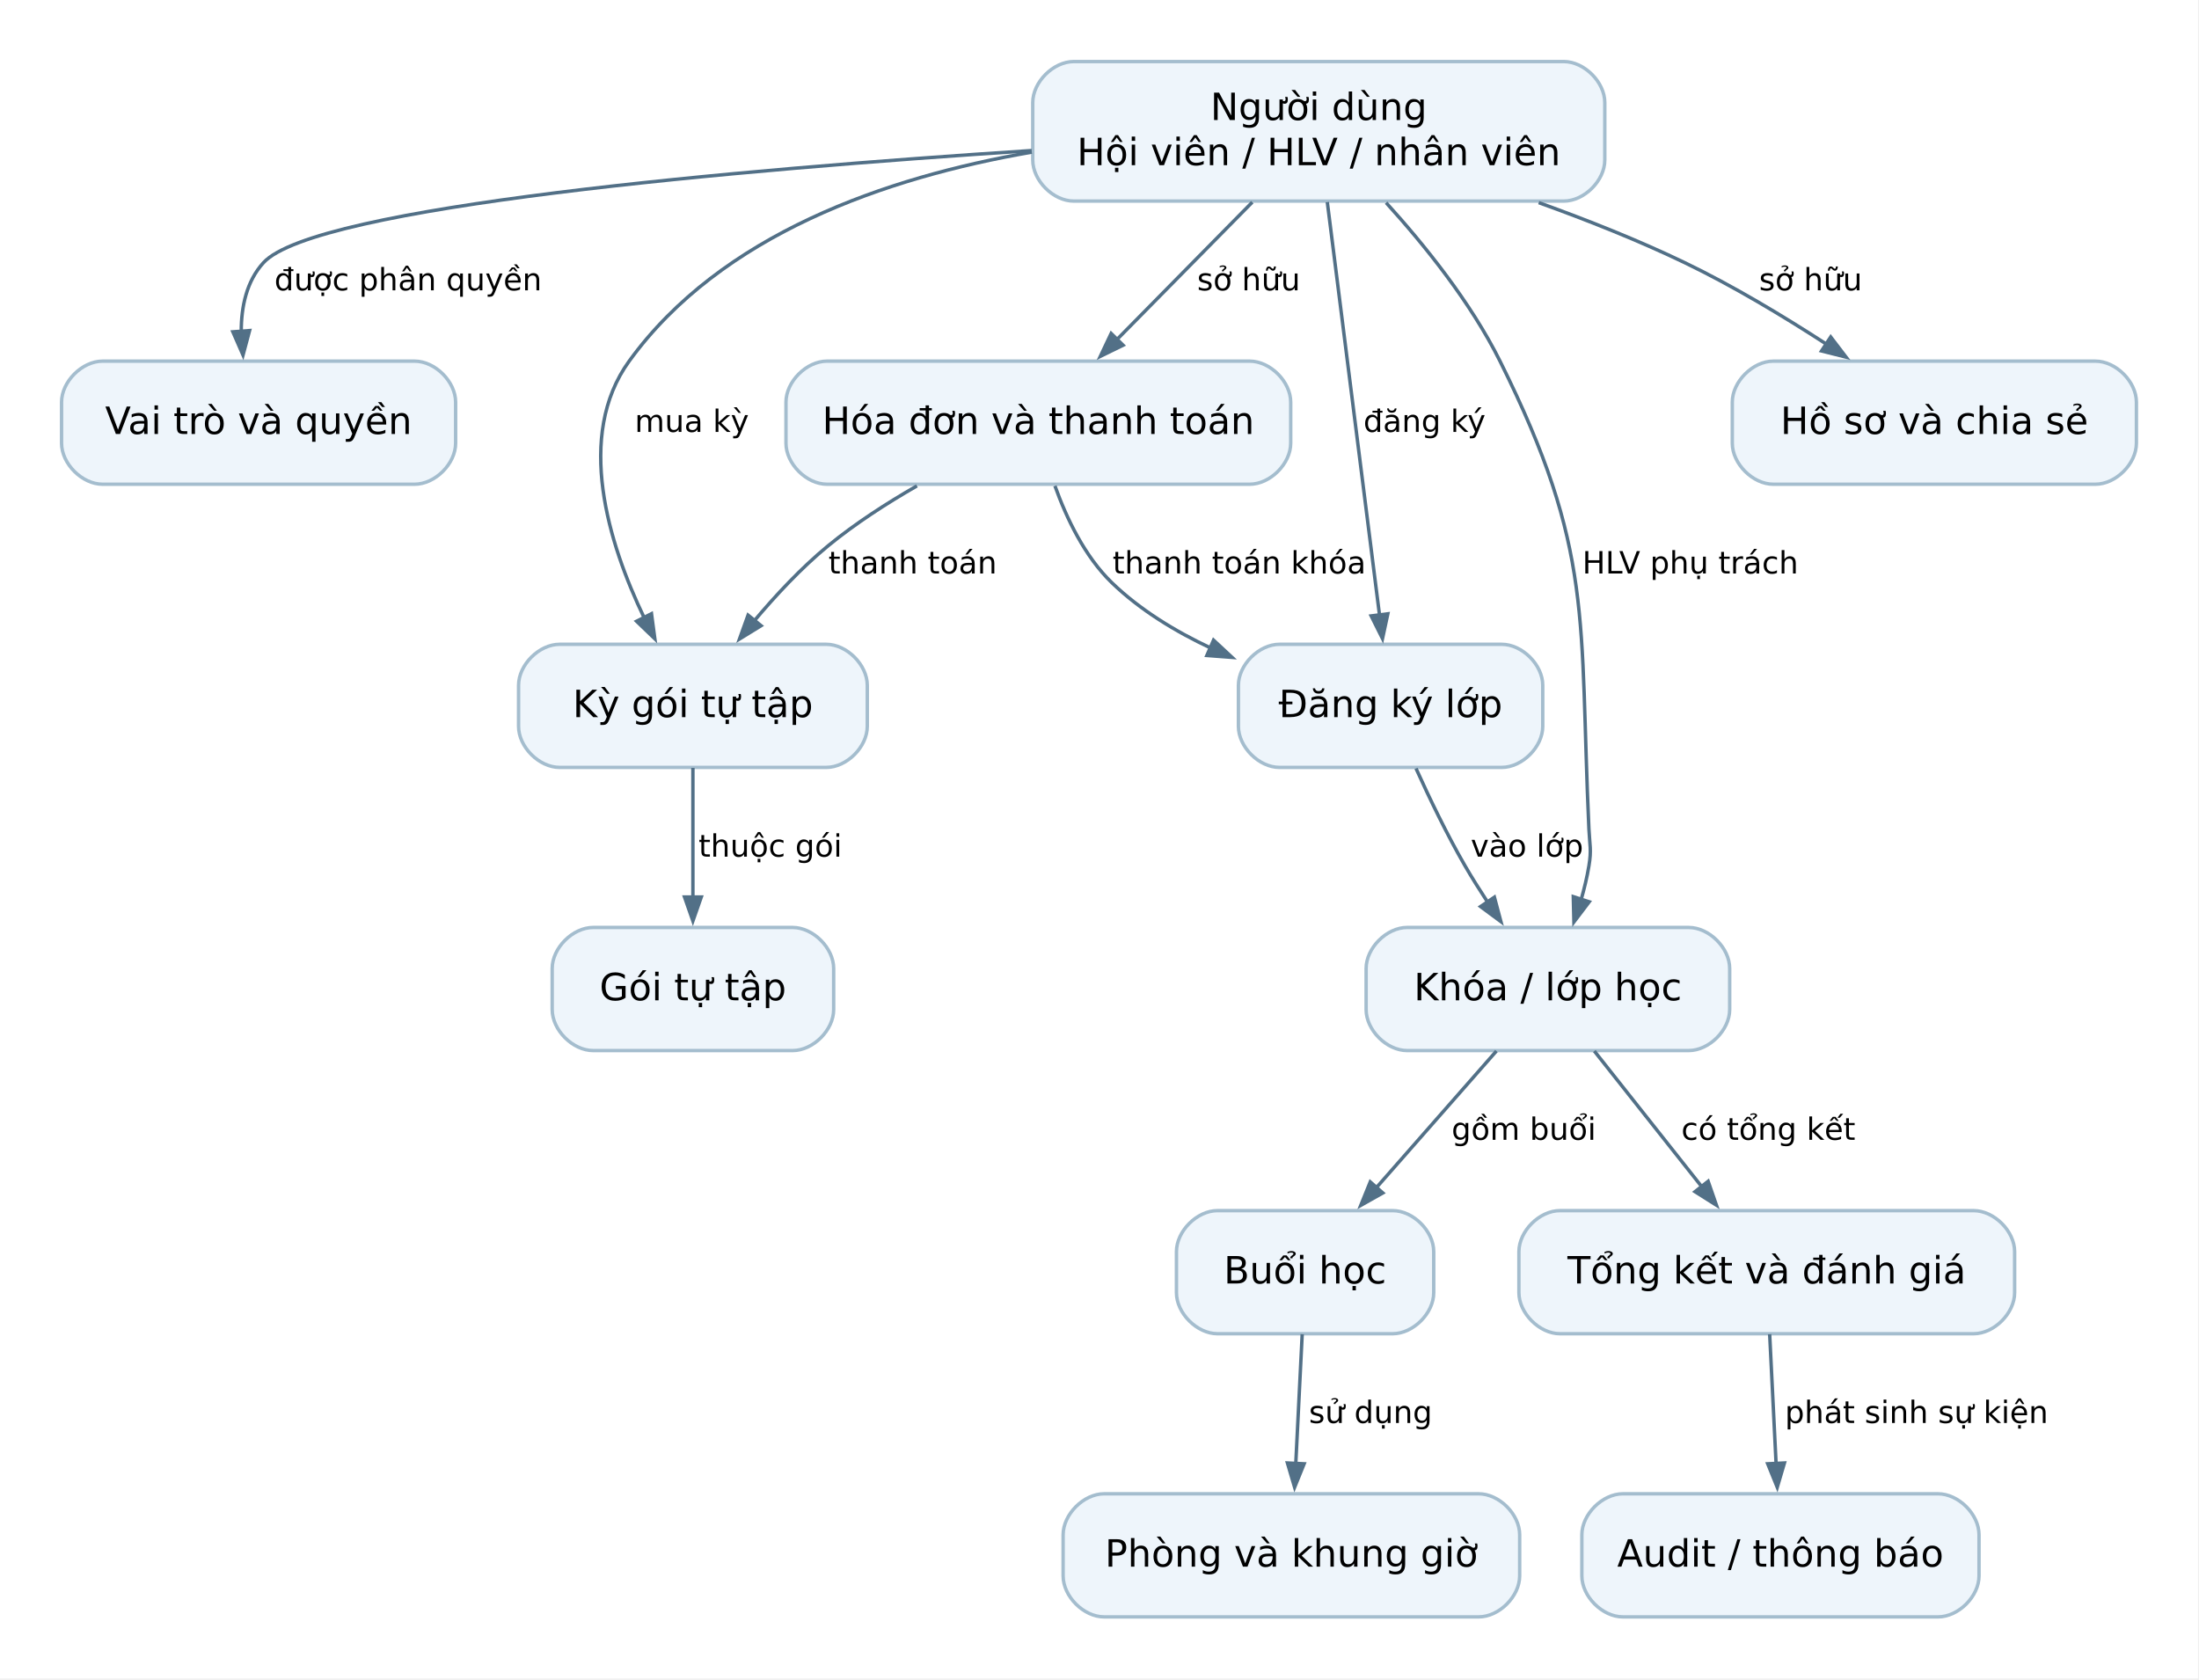
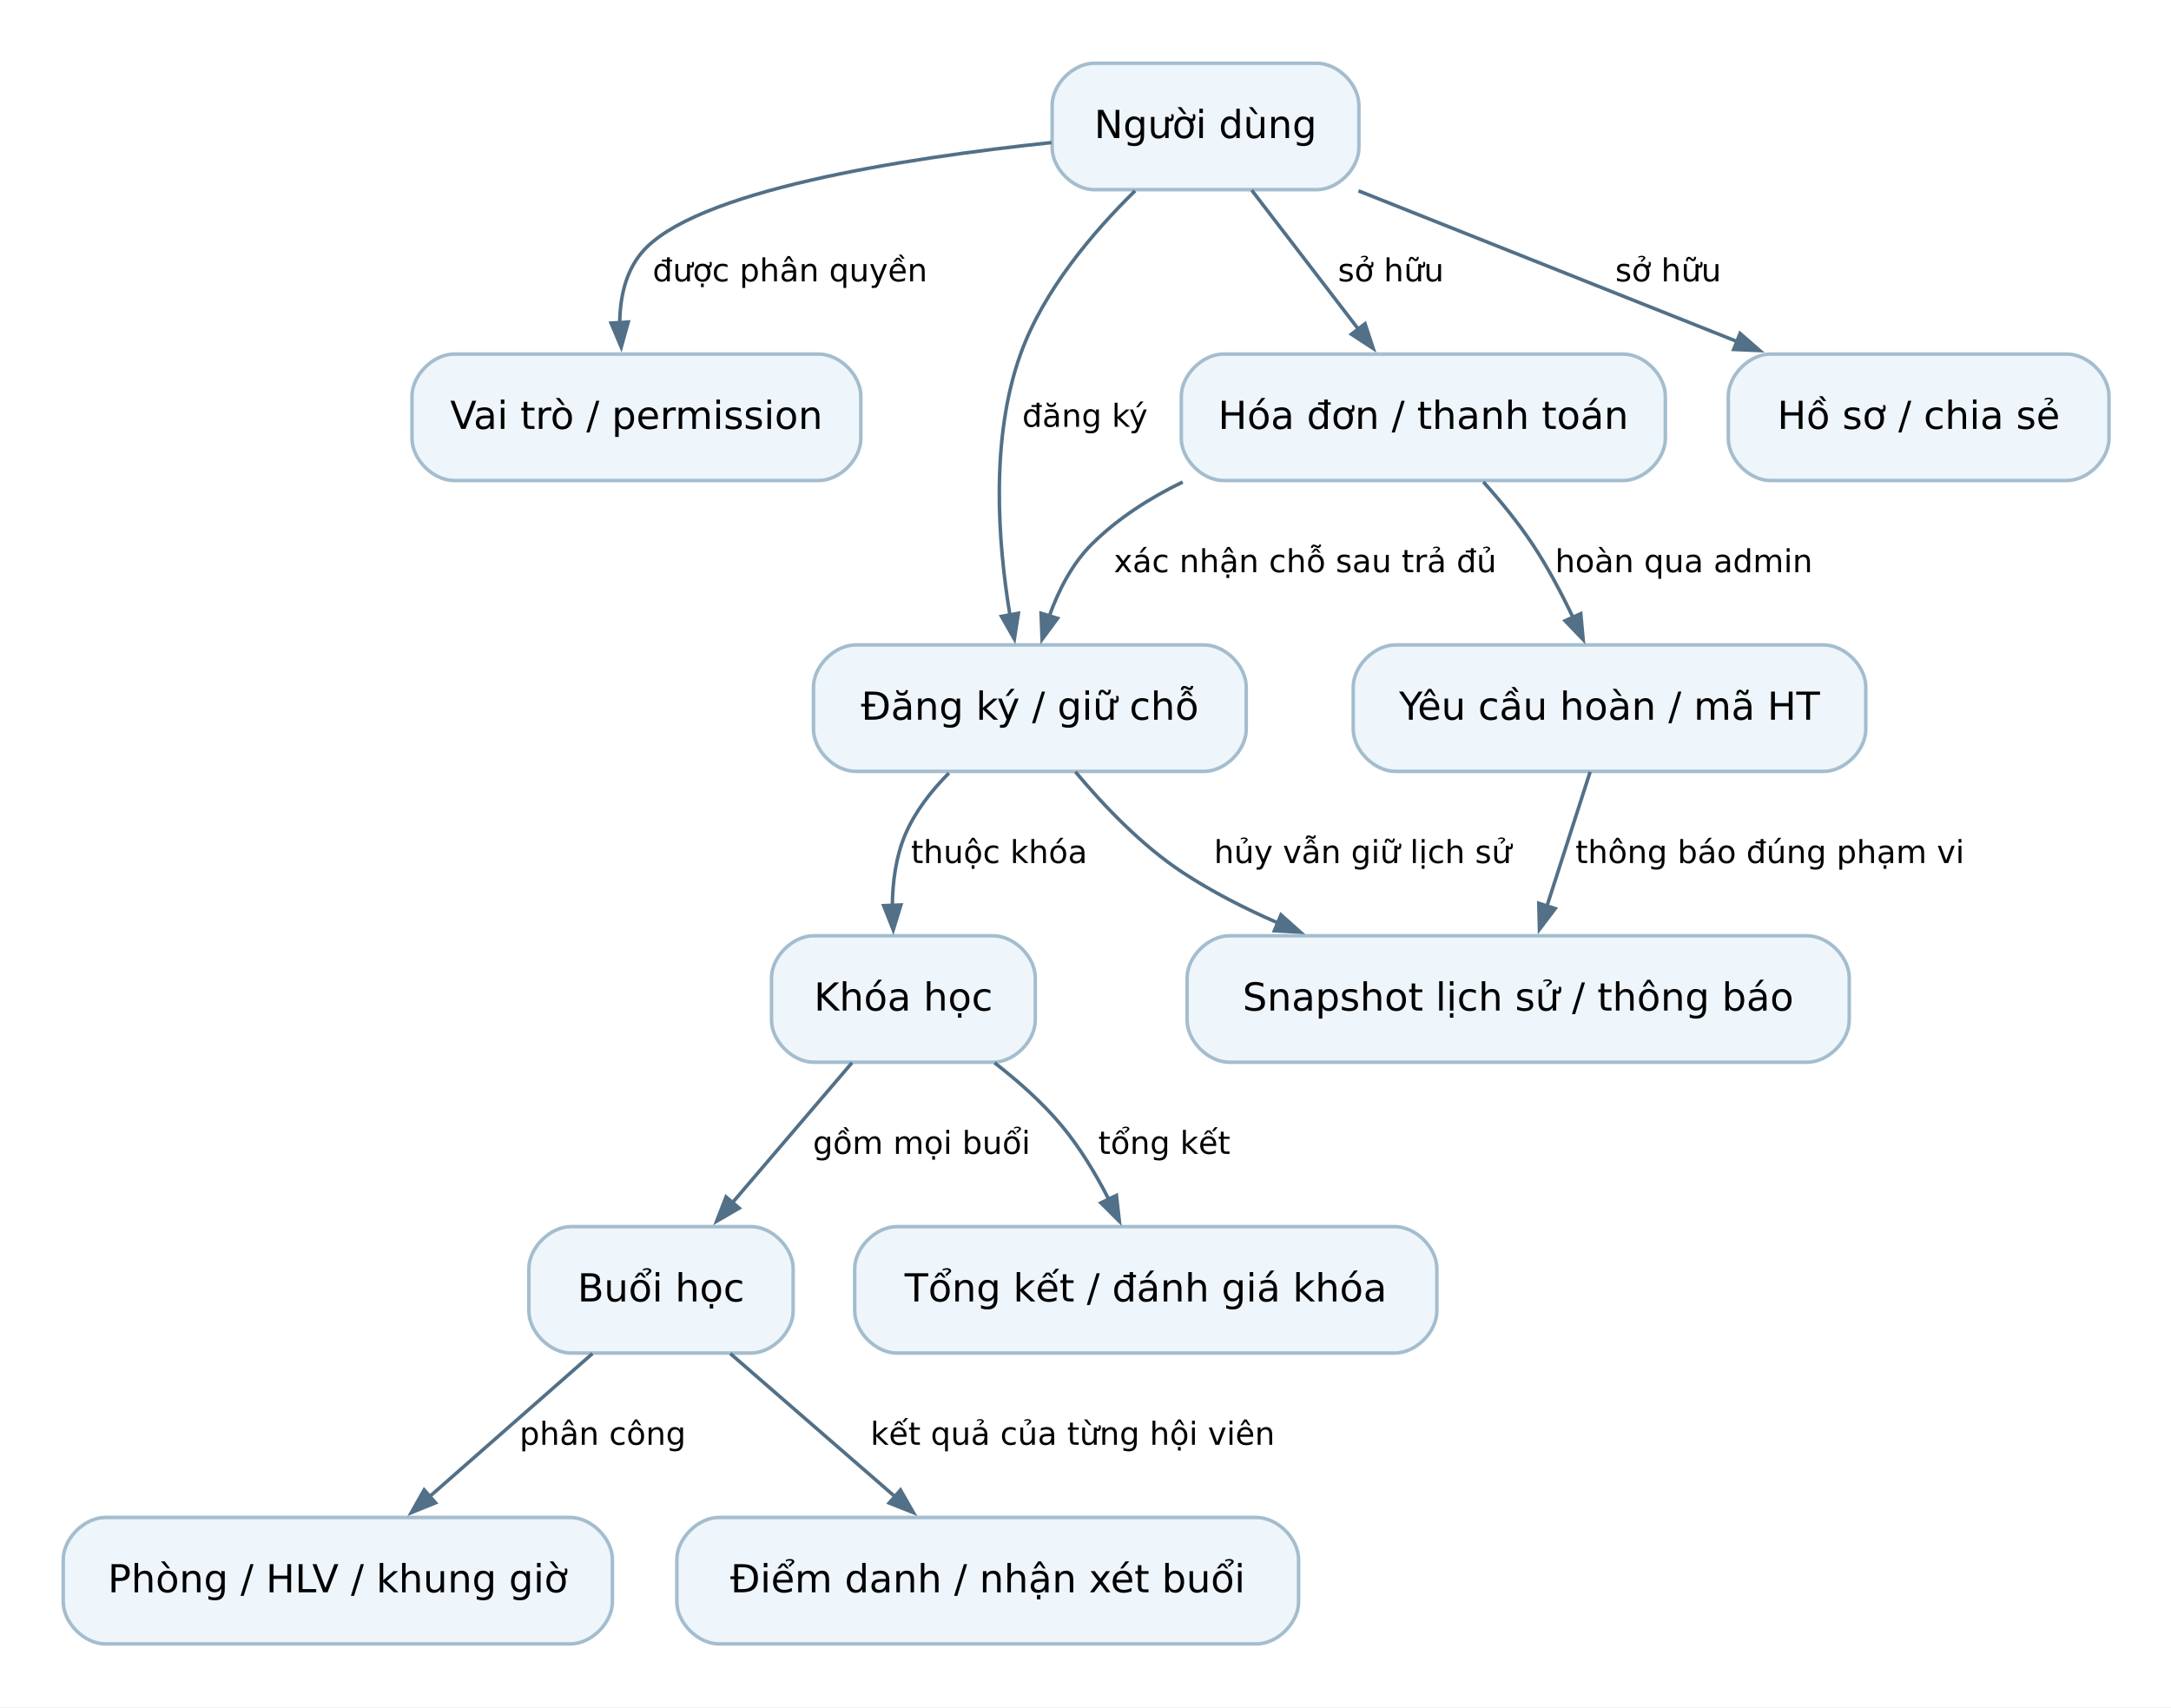
- <svg xmlns="http://www.w3.org/2000/svg" width="643pt" height="491pt" viewBox="0.00 0.00 643.00 491.00">
-   <g id="graph0" class="graph" transform="scale(1 1) rotate(0) translate(18 472.8)">
-     <polygon fill="white" stroke="none" points="-18,18 -18,-472.8 624.7,-472.8 624.7,18 -18,18" />
+ <svg xmlns="http://www.w3.org/2000/svg" width="618pt" height="486pt" viewBox="0.00 0.00 618.00 486.00">
+   <g id="graph0" class="graph" transform="scale(1 1) rotate(0) translate(18 468)">
+     <polygon fill="white" stroke="none" points="-18,18 -18,-468 600.35,-468 600.35,18 -18,18" />
    <g id="node1" class="node">
-       <path fill="#eef5fb" stroke="#a4bdce" d="M439.25,-454.8C439.25,-454.8 295.98,-454.8 295.98,-454.8 289.98,-454.8 283.98,-448.8 283.98,-442.8 283.98,-442.8 283.98,-426 283.98,-426 283.98,-420 289.98,-414 295.98,-414 295.98,-414 439.25,-414 439.25,-414 445.25,-414 451.25,-420 451.25,-426 451.25,-426 451.25,-442.8 451.25,-442.8 451.25,-448.8 445.25,-454.8 439.25,-454.8" />
-       <text xml:space="preserve" text-anchor="middle" x="367.61" y="-437.7" font-family="DejaVu Sans" font-size="11.00">Người dùng</text>
-       <text xml:space="preserve" text-anchor="middle" x="367.61" y="-424.5" font-family="DejaVu Sans" font-size="11.00">Hội viên / HLV / nhân viên</text>
+       <path fill="#eef5fb" stroke="#a4bdce" d="M356.83,-450C356.83,-450 293.5,-450 293.5,-450 287.5,-450 281.5,-444 281.5,-438 281.5,-438 281.5,-426 281.5,-426 281.5,-420 287.5,-414 293.5,-414 293.5,-414 356.83,-414 356.83,-414 362.83,-414 368.83,-420 368.83,-426 368.83,-426 368.83,-438 368.83,-438 368.83,-444 362.83,-450 356.83,-450" />
+       <text xml:space="preserve" text-anchor="middle" x="325.16" y="-428.7" font-family="DejaVu Sans" font-size="11.00">Người dùng</text>
    </g>
    <g id="node2" class="node">
-       <path fill="#eef5fb" stroke="#a4bdce" d="M103.23,-367.2C103.23,-367.2 12,-367.2 12,-367.2 6,-367.2 0,-361.2 0,-355.2 0,-355.2 0,-343.2 0,-343.2 0,-337.2 6,-331.2 12,-331.2 12,-331.2 103.23,-331.2 103.23,-331.2 109.23,-331.2 115.23,-337.2 115.23,-343.2 115.23,-343.2 115.23,-355.2 115.23,-355.2 115.23,-361.2 109.23,-367.2 103.23,-367.2" />
-       <text xml:space="preserve" text-anchor="middle" x="57.61" y="-345.9" font-family="DejaVu Sans" font-size="11.00">Vai trò và quyền</text>
+       <path fill="#eef5fb" stroke="#a4bdce" d="M215.05,-367.2C215.05,-367.2 111.28,-367.2 111.28,-367.2 105.28,-367.2 99.28,-361.2 99.28,-355.2 99.28,-355.2 99.28,-343.2 99.28,-343.2 99.28,-337.2 105.28,-331.2 111.28,-331.2 111.28,-331.2 215.05,-331.2 215.05,-331.2 221.05,-331.2 227.05,-337.2 227.05,-343.2 227.05,-343.2 227.05,-355.2 227.05,-355.2 227.05,-361.2 221.05,-367.2 215.05,-367.2" />
+       <text xml:space="preserve" text-anchor="middle" x="163.16" y="-345.9" font-family="DejaVu Sans" font-size="11.00">Vai trò / permission</text>
    </g>
    <g id="edge1" class="edge">
-       <path fill="none" stroke="#527087" d="M283.67,-428.78C197.54,-423.18 74.04,-412.4 59.05,-396 54.11,-390.6 52.53,-383.16 52.54,-375.86" />
-       <polygon fill="#527087" stroke="#527087" points="54.98,-376.14 53.06,-368.97 50.09,-375.77 54.98,-376.14" />
-       <text xml:space="preserve" text-anchor="middle" x="101.33" y="-387.9" font-family="DejaVu Sans" font-size="9.00">được phân quyền</text>
+       <path fill="none" stroke="#527087" d="M281.31,-427.41C239,-422.95 179.28,-413.66 164.6,-396 159.99,-390.46 158.46,-383.11 158.41,-375.92" />
+       <polygon fill="#527087" stroke="#527087" points="160.84,-376.33 158.84,-369.18 155.95,-376.02 160.84,-376.33" />
+       <text xml:space="preserve" text-anchor="middle" x="206.88" y="-387.9" font-family="DejaVu Sans" font-size="9.00">được phân quyền</text>
+     </g>
+     <g id="node6" class="node">
+       <path fill="#eef5fb" stroke="#a4bdce" d="M324.76,-284.4C324.76,-284.4 225.57,-284.4 225.57,-284.4 219.57,-284.4 213.57,-278.4 213.57,-272.4 213.57,-272.4 213.57,-260.4 213.57,-260.4 213.57,-254.4 219.57,-248.4 225.57,-248.4 225.57,-248.4 324.76,-248.4 324.76,-248.4 330.76,-248.4 336.76,-254.4 336.76,-260.4 336.76,-260.4 336.76,-272.4 336.76,-272.4 336.76,-278.4 330.76,-284.4 324.76,-284.4" />
+       <text xml:space="preserve" text-anchor="middle" x="275.16" y="-263.1" font-family="DejaVu Sans" font-size="11.00">Đăng ký / giữ chỗ</text>
+     </g>
+     <g id="edge2" class="edge">
+       <path fill="none" stroke="#527087" d="M305.12,-413.68C293.14,-401.94 279.02,-385.31 272.51,-367.2 263.84,-343.08 266.07,-313.53 269.5,-292.86" />
+       <polygon fill="#527087" stroke="#527087" points="271.89,-293.41 270.75,-286.08 267.08,-292.53 271.89,-293.41" />
+       <text xml:space="preserve" text-anchor="middle" x="290.84" y="-346.5" font-family="DejaVu Sans" font-size="9.00">đăng ký</text>
+     </g>
+     <g id="node7" class="node">
+       <path fill="#eef5fb" stroke="#a4bdce" d="M444.06,-367.2C444.06,-367.2 330.27,-367.2 330.27,-367.2 324.27,-367.2 318.27,-361.2 318.27,-355.2 318.27,-355.2 318.27,-343.2 318.27,-343.2 318.27,-337.2 324.27,-331.2 330.27,-331.2 330.27,-331.2 444.06,-331.2 444.06,-331.2 450.06,-331.2 456.06,-337.2 456.06,-343.2 456.06,-343.2 456.06,-355.2 456.06,-355.2 456.06,-361.2 450.06,-367.2 444.06,-367.2" />
+       <text xml:space="preserve" text-anchor="middle" x="387.16" y="-345.9" font-family="DejaVu Sans" font-size="11.00">Hóa đơn / thanh toán</text>
+     </g>
+     <g id="edge7" class="edge">
+       <path fill="none" stroke="#527087" d="M338.31,-413.86C347.21,-402.27 359.09,-386.79 368.9,-374" />
+       <polygon fill="#527087" stroke="#527087" points="370.58,-375.84 372.9,-368.79 366.69,-372.85 370.58,-375.84" />
+       <text xml:space="preserve" text-anchor="middle" x="377.94" y="-387.9" font-family="DejaVu Sans" font-size="9.00">sở hữu</text>
+     </g>
+     <g id="node11" class="node">
+       <path fill="#eef5fb" stroke="#a4bdce" d="M570.35,-367.2C570.35,-367.2 485.98,-367.2 485.98,-367.2 479.98,-367.2 473.98,-361.2 473.98,-355.2 473.98,-355.2 473.98,-343.2 473.98,-343.2 473.98,-337.2 479.98,-331.2 485.98,-331.2 485.98,-331.2 570.35,-331.2 570.35,-331.2 576.35,-331.2 582.35,-337.2 582.35,-343.2 582.35,-343.2 582.35,-355.2 582.35,-355.2 582.35,-361.2 576.35,-367.2 570.35,-367.2" />
+       <text xml:space="preserve" text-anchor="middle" x="528.16" y="-345.9" font-family="DejaVu Sans" font-size="11.00">Hồ sơ / chia sẻ</text>
+     </g>
+     <g id="edge11" class="edge">
+       <path fill="none" stroke="#527087" d="M368.71,-413.67C400.31,-401.09 443.19,-384.02 476.52,-370.76" />
+       <polygon fill="#527087" stroke="#527087" points="477.33,-373.07 482.93,-368.2 475.52,-368.52 477.33,-373.07" />
+       <text xml:space="preserve" text-anchor="middle" x="456.88" y="-387.9" font-family="DejaVu Sans" font-size="9.00">sở hữu</text>
    </g>
    <g id="node3" class="node">
-       <path fill="#eef5fb" stroke="#a4bdce" d="M223.6,-284.4C223.6,-284.4 145.63,-284.4 145.63,-284.4 139.63,-284.4 133.63,-278.4 133.63,-272.4 133.63,-272.4 133.63,-260.4 133.63,-260.4 133.63,-254.4 139.63,-248.4 145.63,-248.4 145.63,-248.4 223.6,-248.4 223.6,-248.4 229.6,-248.4 235.6,-254.4 235.6,-260.4 235.6,-260.4 235.6,-272.4 235.6,-272.4 235.6,-278.4 229.6,-284.4 223.6,-284.4" />
-       <text xml:space="preserve" text-anchor="middle" x="184.61" y="-263.1" font-family="DejaVu Sans" font-size="11.00">Kỳ gói tự tập</text>
+       <path fill="#eef5fb" stroke="#a4bdce" d="M264.71,-201.6C264.71,-201.6 213.62,-201.6 213.62,-201.6 207.62,-201.6 201.62,-195.6 201.62,-189.6 201.62,-189.6 201.62,-177.6 201.62,-177.6 201.62,-171.6 207.62,-165.6 213.62,-165.6 213.62,-165.6 264.71,-165.6 264.71,-165.6 270.71,-165.6 276.71,-171.6 276.71,-177.6 276.71,-177.6 276.71,-189.6 276.71,-189.6 276.71,-195.6 270.71,-201.6 264.71,-201.6" />
+       <text xml:space="preserve" text-anchor="middle" x="239.16" y="-180.3" font-family="DejaVu Sans" font-size="11.00">Khóa học</text>
    </g>
-     <g id="edge2" class="edge">
-       <path fill="none" stroke="#527087" d="M283.7,-428.31C241.11,-420.96 192.83,-404.28 165.97,-367.2 150.14,-345.33 159.93,-313.9 170.35,-292.18" />
-       <polygon fill="#527087" stroke="#527087" points="172.5,-293.35 173.48,-286 168.13,-291.14 172.5,-293.35" />
-       <text xml:space="preserve" text-anchor="middle" x="184.29" y="-346.5" font-family="DejaVu Sans" font-size="9.00">mua kỳ</text>
+     <g id="node4" class="node">
+       <path fill="#eef5fb" stroke="#a4bdce" d="M195.78,-118.8C195.78,-118.8 144.55,-118.8 144.55,-118.8 138.55,-118.8 132.55,-112.8 132.55,-106.8 132.55,-106.8 132.55,-94.8 132.55,-94.8 132.55,-88.8 138.55,-82.8 144.55,-82.8 144.55,-82.8 195.78,-82.8 195.78,-82.8 201.78,-82.8 207.78,-88.8 207.78,-94.8 207.78,-94.8 207.78,-106.8 207.78,-106.8 207.78,-112.8 201.78,-118.8 195.78,-118.8" />
+       <text xml:space="preserve" text-anchor="middle" x="170.16" y="-97.5" font-family="DejaVu Sans" font-size="11.00">Buổi học</text>
+     </g>
+     <g id="edge4" class="edge">
+       <path fill="none" stroke="#527087" d="M224.53,-165.46C214.63,-153.87 201.41,-138.39 190.49,-125.6" />
+       <polygon fill="#527087" stroke="#527087" points="192.41,-124.07 186,-120.34 188.68,-127.25 192.41,-124.07" />
+       <text xml:space="preserve" text-anchor="middle" x="244.36" y="-139.5" font-family="DejaVu Sans" font-size="9.00">gồm mọi buổi</text>
+     </g>
+     <g id="node10" class="node">
+       <path fill="#eef5fb" stroke="#a4bdce" d="M379.02,-118.8C379.02,-118.8 237.3,-118.8 237.3,-118.8 231.3,-118.8 225.3,-112.8 225.3,-106.8 225.3,-106.8 225.3,-94.8 225.3,-94.8 225.3,-88.8 231.3,-82.8 237.3,-82.8 237.3,-82.8 379.02,-82.8 379.02,-82.8 385.02,-82.8 391.02,-88.8 391.02,-94.8 391.02,-94.8 391.02,-106.8 391.02,-106.8 391.02,-112.8 385.02,-118.8 379.02,-118.8" />
+       <text xml:space="preserve" text-anchor="middle" x="308.16" y="-97.5" font-family="DejaVu Sans" font-size="11.00">Tổng kết / đánh giá khóa</text>
+     </g>
+     <g id="edge10" class="edge">
+       <path fill="none" stroke="#527087" d="M265.12,-165.44C271.84,-160.22 278.71,-154.13 284.16,-147.6 289.41,-141.33 293.96,-133.72 297.64,-126.53" />
+       <polygon fill="#527087" stroke="#527087" points="299.8,-127.69 300.64,-120.32 295.39,-125.56 299.8,-127.69" />
+       <text xml:space="preserve" text-anchor="middle" x="313.42" y="-139.5" font-family="DejaVu Sans" font-size="9.00">tổng kết</text>
    </g>
    <g id="node5" class="node">
-       <path fill="#eef5fb" stroke="#a4bdce" d="M475.77,-201.6C475.77,-201.6 393.46,-201.6 393.46,-201.6 387.46,-201.6 381.46,-195.6 381.46,-189.6 381.46,-189.6 381.46,-177.6 381.46,-177.6 381.46,-171.6 387.46,-165.6 393.46,-165.6 393.46,-165.6 475.77,-165.6 475.77,-165.6 481.77,-165.6 487.77,-171.6 487.77,-177.6 487.77,-177.6 487.77,-189.6 487.77,-189.6 487.77,-195.6 481.77,-201.6 475.77,-201.6" />
-       <text xml:space="preserve" text-anchor="middle" x="434.61" y="-180.3" font-family="DejaVu Sans" font-size="11.00">Khóa / lớp học</text>
+       <path fill="#eef5fb" stroke="#a4bdce" d="M144.33,-36C144.33,-36 12,-36 12,-36 6,-36 0,-30 0,-24 0,-24 0,-12 0,-12 0,-6 6,0 12,0 12,0 144.33,0 144.33,0 150.33,0 156.33,-6 156.33,-12 156.33,-12 156.33,-24 156.33,-24 156.33,-30 150.33,-36 144.33,-36" />
+       <text xml:space="preserve" text-anchor="middle" x="78.16" y="-14.7" font-family="DejaVu Sans" font-size="11.00">Phòng / HLV / khung giờ</text>
+     </g>
+     <g id="edge5" class="edge">
+       <path fill="none" stroke="#527087" d="M150.65,-82.66C137.08,-70.75 118.85,-54.73 104.07,-41.75" />
+       <polygon fill="#527087" stroke="#527087" points="105.98,-40.17 99.1,-37.39 102.74,-43.85 105.98,-40.17" />
+       <text xml:space="preserve" text-anchor="middle" x="153.57" y="-56.7" font-family="DejaVu Sans" font-size="9.00">phân công</text>
+     </g>
+     <g id="node9" class="node">
+       <path fill="#eef5fb" stroke="#a4bdce" d="M339.66,-36C339.66,-36 186.67,-36 186.67,-36 180.67,-36 174.67,-30 174.67,-24 174.67,-24 174.67,-12 174.67,-12 174.67,-6 180.67,0 186.67,0 186.67,0 339.66,0 339.66,0 345.66,0 351.66,-6 351.66,-12 351.66,-12 351.66,-24 351.66,-24 351.66,-30 345.66,-36 339.66,-36" />
+       <text xml:space="preserve" text-anchor="middle" x="263.16" y="-14.7" font-family="DejaVu Sans" font-size="11.00">Điểm danh / nhận xét buổi</text>
+     </g>
+     <g id="edge9" class="edge">
+       <path fill="none" stroke="#527087" d="M189.89,-82.66C203.6,-70.75 222.03,-54.73 236.98,-41.75" />
+       <polygon fill="#527087" stroke="#527087" points="238.33,-43.82 242.01,-37.38 235.12,-40.12 238.33,-43.82" />
+       <text xml:space="preserve" text-anchor="middle" x="287.35" y="-56.7" font-family="DejaVu Sans" font-size="9.00">kết quả của từng hội viên</text>
+     </g>
+     <g id="edge3" class="edge">
+       <path fill="none" stroke="#527087" d="M252.12,-247.92C247.09,-242.87 242.46,-236.93 239.68,-230.4 237.02,-224.12 236.08,-216.91 236.01,-210.09" />
+       <polygon fill="#527087" stroke="#527087" points="238.45,-210.37 236.27,-203.28 233.55,-210.18 238.45,-210.37" />
+       <text xml:space="preserve" text-anchor="middle" x="266.42" y="-222.3" font-family="DejaVu Sans" font-size="9.00">thuộc khóa</text>
+     </g>
+     <g id="node12" class="node">
+       <path fill="#eef5fb" stroke="#a4bdce" d="M496.41,-201.6C496.41,-201.6 331.92,-201.6 331.92,-201.6 325.92,-201.6 319.92,-195.6 319.92,-189.6 319.92,-189.6 319.92,-177.6 319.92,-177.6 319.92,-171.6 325.92,-165.6 331.92,-165.6 331.92,-165.6 496.41,-165.6 496.41,-165.6 502.41,-165.6 508.41,-171.6 508.41,-177.6 508.41,-177.6 508.41,-189.6 508.41,-189.6 508.41,-195.6 502.41,-201.6 496.41,-201.6" />
+       <text xml:space="preserve" text-anchor="middle" x="414.16" y="-180.3" font-family="DejaVu Sans" font-size="11.00">Snapshot lịch sử / thông báo</text>
+     </g>
+     <g id="edge12" class="edge">
+       <path fill="none" stroke="#527087" d="M288.13,-248.28C296.07,-238.76 306.96,-227.31 318.69,-219.6 327.08,-214.09 336.44,-209.31 345.94,-205.19" />
+       <polygon fill="#527087" stroke="#527087" points="346.64,-207.56 352.17,-202.62 344.76,-203.03 346.64,-207.56" />
+       <text xml:space="preserve" text-anchor="middle" x="369.93" y="-222.3" font-family="DejaVu Sans" font-size="9.00">hủy vẫn giữ lịch sử</text>
+     </g>
+     <g id="edge6" class="edge">
+       <path fill="none" stroke="#527087" d="M318.65,-330.77C309.2,-326.19 300.24,-320.43 292.91,-313.2 287.2,-307.57 283.29,-299.9 280.63,-292.45" />
+       <polygon fill="#527087" stroke="#527087" points="283.05,-291.97 278.65,-286 278.36,-293.41 283.05,-291.97" />
+       <text xml:space="preserve" text-anchor="middle" x="353.54" y="-305.1" font-family="DejaVu Sans" font-size="9.00">xác nhận chỗ sau trả đủ</text>
+     </g>
+     <g id="node8" class="node">
+       <path fill="#eef5fb" stroke="#a4bdce" d="M501.12,-284.4C501.12,-284.4 379.21,-284.4 379.21,-284.4 373.21,-284.4 367.21,-278.4 367.21,-272.4 367.21,-272.4 367.21,-260.4 367.21,-260.4 367.21,-254.4 373.21,-248.4 379.21,-248.4 379.21,-248.4 501.12,-248.4 501.12,-248.4 507.12,-248.4 513.12,-254.4 513.12,-260.4 513.12,-260.4 513.12,-272.4 513.12,-272.4 513.12,-278.4 507.12,-284.4 501.12,-284.4" />
+       <text xml:space="preserve" text-anchor="middle" x="440.16" y="-263.1" font-family="DejaVu Sans" font-size="11.00">Yêu cầu hoàn / mã HT</text>
    </g>
    <g id="edge8" class="edge">
-       <path fill="none" stroke="#527087" d="M387.3,-413.53C398.55,-401.14 412.09,-384.34 420.61,-367.2 448.19,-311.79 443.76,-292.22 446.61,-230.4 446.84,-225.61 447.4,-224.33 446.61,-219.6 446.07,-216.34 445.26,-212.98 444.32,-209.69" />
-       <polygon fill="#527087" stroke="#527087" points="446.7,-209.1 442.22,-203.19 442.04,-210.61 446.7,-209.1" />
-       <text xml:space="preserve" text-anchor="middle" x="476.26" y="-305.1" font-family="DejaVu Sans" font-size="9.00">HLV phụ trách</text>
-     </g>
-     <g id="node8" class="node">
-       <path fill="#eef5fb" stroke="#a4bdce" d="M421.11,-284.4C421.11,-284.4 356.12,-284.4 356.12,-284.4 350.12,-284.4 344.12,-278.4 344.12,-272.4 344.12,-272.4 344.12,-260.4 344.12,-260.4 344.12,-254.4 350.12,-248.4 356.12,-248.4 356.12,-248.4 421.11,-248.4 421.11,-248.4 427.11,-248.4 433.11,-254.4 433.11,-260.4 433.11,-260.4 433.11,-272.4 433.11,-272.4 433.11,-278.4 427.11,-284.4 421.11,-284.4" />
-       <text xml:space="preserve" text-anchor="middle" x="388.61" y="-263.1" font-family="DejaVu Sans" font-size="11.00">Đăng ký lớp</text>
-     </g>
-     <g id="edge4" class="edge">
-       <path fill="none" stroke="#527087" d="M370.11,-413.71C373.92,-383.59 381.19,-326.1 385.39,-292.86" />
-       <polygon fill="#527087" stroke="#527087" points="387.81,-293.32 386.25,-286.06 382.94,-292.7 387.81,-293.32" />
-       <text xml:space="preserve" text-anchor="middle" x="398.53" y="-346.5" font-family="DejaVu Sans" font-size="9.00">đăng ký</text>
-     </g>
-     <g id="node9" class="node">
-       <path fill="#eef5fb" stroke="#a4bdce" d="M347.41,-367.2C347.41,-367.2 223.82,-367.2 223.82,-367.2 217.82,-367.2 211.82,-361.2 211.82,-355.2 211.82,-355.2 211.82,-343.2 211.82,-343.2 211.82,-337.2 217.82,-331.2 223.82,-331.2 223.82,-331.2 347.41,-331.2 347.41,-331.2 353.41,-331.2 359.41,-337.2 359.41,-343.2 359.41,-343.2 359.41,-355.2 359.41,-355.2 359.41,-361.2 353.41,-367.2 347.41,-367.2" />
-       <text xml:space="preserve" text-anchor="middle" x="285.61" y="-345.9" font-family="DejaVu Sans" font-size="11.00">Hóa đơn và thanh toán</text>
-     </g>
-     <g id="edge11" class="edge">
-       <path fill="none" stroke="#527087" d="M348.18,-413.68C336.3,-401.62 321.03,-386.14 308.56,-373.48" />
-       <polygon fill="#527087" stroke="#527087" points="310.4,-371.86 303.74,-368.6 306.91,-375.3 310.4,-371.86" />
-       <text xml:space="preserve" text-anchor="middle" x="347.13" y="-387.9" font-family="DejaVu Sans" font-size="9.00">sở hữu</text>
-     </g>
-     <g id="node11" class="node">
-       <path fill="#eef5fb" stroke="#a4bdce" d="M594.7,-367.2C594.7,-367.2 500.53,-367.2 500.53,-367.2 494.53,-367.2 488.53,-361.2 488.53,-355.2 488.53,-355.2 488.53,-343.2 488.53,-343.2 488.53,-337.2 494.53,-331.2 500.53,-331.2 500.53,-331.2 594.7,-331.2 594.7,-331.2 600.7,-331.2 606.7,-337.2 606.7,-343.2 606.7,-343.2 606.7,-355.2 606.7,-355.2 606.7,-361.2 600.7,-367.2 594.7,-367.2" />
-       <text xml:space="preserve" text-anchor="middle" x="547.61" y="-345.9" font-family="DejaVu Sans" font-size="11.00">Hồ sơ và chia sẻ</text>
+       <path fill="none" stroke="#527087" d="M404.26,-330.81C409.09,-325.42 414.12,-319.29 418.16,-313.2 422.54,-306.62 426.54,-299.03 429.9,-291.95" />
+       <polygon fill="#527087" stroke="#527087" points="431.98,-293.3 432.66,-285.92 427.52,-291.27 431.98,-293.3" />
+       <text xml:space="preserve" text-anchor="middle" x="461.33" y="-305.1" font-family="DejaVu Sans" font-size="9.00">hoàn qua admin</text>
    </g>
    <g id="edge13" class="edge">
-       <path fill="none" stroke="#527087" d="M431.93,-413.55C446.23,-408.41 461.14,-402.48 474.61,-396 488.7,-389.22 503.45,-380.35 515.98,-372.22" />
-       <polygon fill="#527087" stroke="#527087" points="517.31,-374.27 521.81,-368.37 514.62,-370.18 517.31,-374.27" />
-       <text xml:space="preserve" text-anchor="middle" x="511.45" y="-387.9" font-family="DejaVu Sans" font-size="9.00">sở hữu</text>
-     </g>
-     <g id="node4" class="node">
-       <path fill="#eef5fb" stroke="#a4bdce" d="M213.77,-201.6C213.77,-201.6 155.46,-201.6 155.46,-201.6 149.46,-201.6 143.46,-195.6 143.46,-189.6 143.46,-189.6 143.46,-177.6 143.46,-177.6 143.46,-171.6 149.46,-165.6 155.46,-165.6 155.46,-165.6 213.77,-165.6 213.77,-165.6 219.77,-165.6 225.77,-171.6 225.77,-177.6 225.77,-177.6 225.77,-189.6 225.77,-189.6 225.77,-195.6 219.77,-201.6 213.77,-201.6" />
-       <text xml:space="preserve" text-anchor="middle" x="184.61" y="-180.3" font-family="DejaVu Sans" font-size="11.00">Gói tự tập</text>
-     </g>
-     <g id="edge3" class="edge">
-       <path fill="none" stroke="#527087" d="M184.61,-248.26C184.61,-237.2 184.61,-222.6 184.61,-210.17" />
-       <polygon fill="#527087" stroke="#527087" points="187.06,-210.5 184.61,-203.5 182.16,-210.5 187.06,-210.5" />
-       <text xml:space="preserve" text-anchor="middle" x="207.25" y="-222.3" font-family="DejaVu Sans" font-size="9.00">thuộc gói</text>
-     </g>
-     <g id="node6" class="node">
-       <path fill="#eef5fb" stroke="#a4bdce" d="M389.23,-118.8C389.23,-118.8 338,-118.8 338,-118.8 332,-118.8 326,-112.8 326,-106.8 326,-106.8 326,-94.8 326,-94.8 326,-88.8 332,-82.8 338,-82.8 338,-82.8 389.23,-82.8 389.23,-82.8 395.23,-82.8 401.23,-88.8 401.23,-94.8 401.23,-94.8 401.23,-106.8 401.23,-106.8 401.23,-112.8 395.23,-118.8 389.23,-118.8" />
-       <text xml:space="preserve" text-anchor="middle" x="363.61" y="-97.5" font-family="DejaVu Sans" font-size="11.00">Buổi học</text>
-     </g>
-     <g id="edge6" class="edge">
-       <path fill="none" stroke="#527087" d="M419.56,-165.46C409.27,-153.76 395.52,-138.1 384.22,-125.25" />
-       <polygon fill="#527087" stroke="#527087" points="386.35,-123.97 379.89,-120.33 382.67,-127.2 386.35,-123.97" />
-       <text xml:space="preserve" text-anchor="middle" x="427.58" y="-139.5" font-family="DejaVu Sans" font-size="9.00">gồm buổi</text>
-     </g>
-     <g id="node10" class="node">
-       <path fill="#eef5fb" stroke="#a4bdce" d="M559.09,-118.8C559.09,-118.8 438.14,-118.8 438.14,-118.8 432.14,-118.8 426.14,-112.8 426.14,-106.8 426.14,-106.8 426.14,-94.8 426.14,-94.8 426.14,-88.8 432.14,-82.8 438.14,-82.8 438.14,-82.8 559.09,-82.8 559.09,-82.8 565.09,-82.8 571.09,-88.8 571.09,-94.8 571.09,-94.8 571.09,-106.8 571.09,-106.8 571.09,-112.8 565.09,-118.8 559.09,-118.8" />
-       <text xml:space="preserve" text-anchor="middle" x="498.61" y="-97.5" font-family="DejaVu Sans" font-size="11.00">Tổng kết và đánh giá</text>
-     </g>
-     <g id="edge12" class="edge">
-       <path fill="none" stroke="#527087" d="M448.19,-165.46C457.37,-153.87 469.63,-138.39 479.76,-125.6" />
-       <polygon fill="#527087" stroke="#527087" points="481.47,-127.38 483.9,-120.38 477.63,-124.34 481.47,-127.38" />
-       <text xml:space="preserve" text-anchor="middle" x="499.07" y="-139.5" font-family="DejaVu Sans" font-size="9.00">có tổng kết</text>
-     </g>
-     <g id="node7" class="node">
-       <path fill="#eef5fb" stroke="#a4bdce" d="M414.36,-36C414.36,-36 304.86,-36 304.86,-36 298.86,-36 292.86,-30 292.86,-24 292.86,-24 292.86,-12 292.86,-12 292.86,-6 298.86,0 304.86,0 304.86,0 414.36,0 414.36,0 420.36,0 426.36,-6 426.36,-12 426.36,-12 426.36,-24 426.36,-24 426.36,-30 420.36,-36 414.36,-36" />
-       <text xml:space="preserve" text-anchor="middle" x="359.61" y="-14.7" font-family="DejaVu Sans" font-size="11.00">Phòng và khung giờ</text>
-     </g>
-     <g id="edge7" class="edge">
-       <path fill="none" stroke="#527087" d="M362.77,-82.66C362.22,-71.6 361.5,-57 360.88,-44.57" />
-       <polygon fill="#527087" stroke="#527087" points="363.34,-44.77 360.55,-37.9 358.45,-45.01 363.34,-44.77" />
-       <text xml:space="preserve" text-anchor="middle" x="382.78" y="-56.7" font-family="DejaVu Sans" font-size="9.00">sử dụng</text>
-     </g>
-     <g id="edge5" class="edge">
-       <path fill="none" stroke="#527087" d="M396.05,-248.1C399.99,-239.38 405.11,-228.75 410.4,-219.6 412.42,-216.11 414.69,-212.51 416.99,-209.01" />
-       <polygon fill="#527087" stroke="#527087" points="418.97,-210.46 420.88,-203.3 414.92,-207.71 418.97,-210.46" />
-       <text xml:space="preserve" text-anchor="middle" x="428.51" y="-222.3" font-family="DejaVu Sans" font-size="9.00">vào lớp</text>
-     </g>
-     <g id="edge9" class="edge">
-       <path fill="none" stroke="#527087" d="M250.12,-330.72C241.24,-325.63 232.01,-319.67 224.14,-313.2 216.28,-306.74 208.71,-298.61 202.33,-291" />
-       <polygon fill="#527087" stroke="#527087" points="204.55,-289.84 198.23,-285.95 200.74,-292.93 204.55,-289.84" />
-       <text xml:space="preserve" text-anchor="middle" x="248.88" y="-305.1" font-family="DejaVu Sans" font-size="9.00">thanh toán</text>
-     </g>
-     <g id="edge10" class="edge">
-       <path fill="none" stroke="#527087" d="M290.47,-330.72C293.83,-321.31 299.17,-310.09 307.12,-302.4 315.32,-294.48 325.59,-288.21 336.05,-283.3" />
-       <polygon fill="#527087" stroke="#527087" points="336.85,-285.62 342.28,-280.57 334.89,-281.13 336.85,-285.62" />
-       <text xml:space="preserve" text-anchor="middle" x="344.37" y="-305.1" font-family="DejaVu Sans" font-size="9.00">thanh toán khóa</text>
-     </g>
-     <g id="node12" class="node">
-       <path fill="#eef5fb" stroke="#a4bdce" d="M548.68,-36C548.68,-36 456.54,-36 456.54,-36 450.54,-36 444.54,-30 444.54,-24 444.54,-24 444.54,-12 444.54,-12 444.54,-6 450.54,0 456.54,0 456.54,0 548.68,0 548.68,0 554.68,0 560.68,-6 560.68,-12 560.68,-12 560.68,-24 560.68,-24 560.68,-30 554.68,-36 548.68,-36" />
-       <text xml:space="preserve" text-anchor="middle" x="502.61" y="-14.7" font-family="DejaVu Sans" font-size="11.00">Audit / thông báo</text>
-     </g>
-     <g id="edge14" class="edge">
-       <path fill="none" stroke="#527087" d="M499.46,-82.66C500.01,-71.6 500.73,-57 501.35,-44.57" />
-       <polygon fill="#527087" stroke="#527087" points="503.78,-45.01 501.68,-37.9 498.89,-44.77 503.78,-45.01" />
-       <text xml:space="preserve" text-anchor="middle" x="542.41" y="-56.7" font-family="DejaVu Sans" font-size="9.00">phát sinh sự kiện</text>
+       <path fill="none" stroke="#527087" d="M434.65,-248.26C431.06,-237.09 426.3,-222.32 422.28,-209.82" />
+       <polygon fill="#527087" stroke="#527087" points="424.7,-209.34 420.22,-203.43 420.04,-210.84 424.7,-209.34" />
+       <text xml:space="preserve" text-anchor="middle" x="485.83" y="-222.3" font-family="DejaVu Sans" font-size="9.00">thông báo đúng phạm vi</text>
    </g>
  </g>
</svg>
